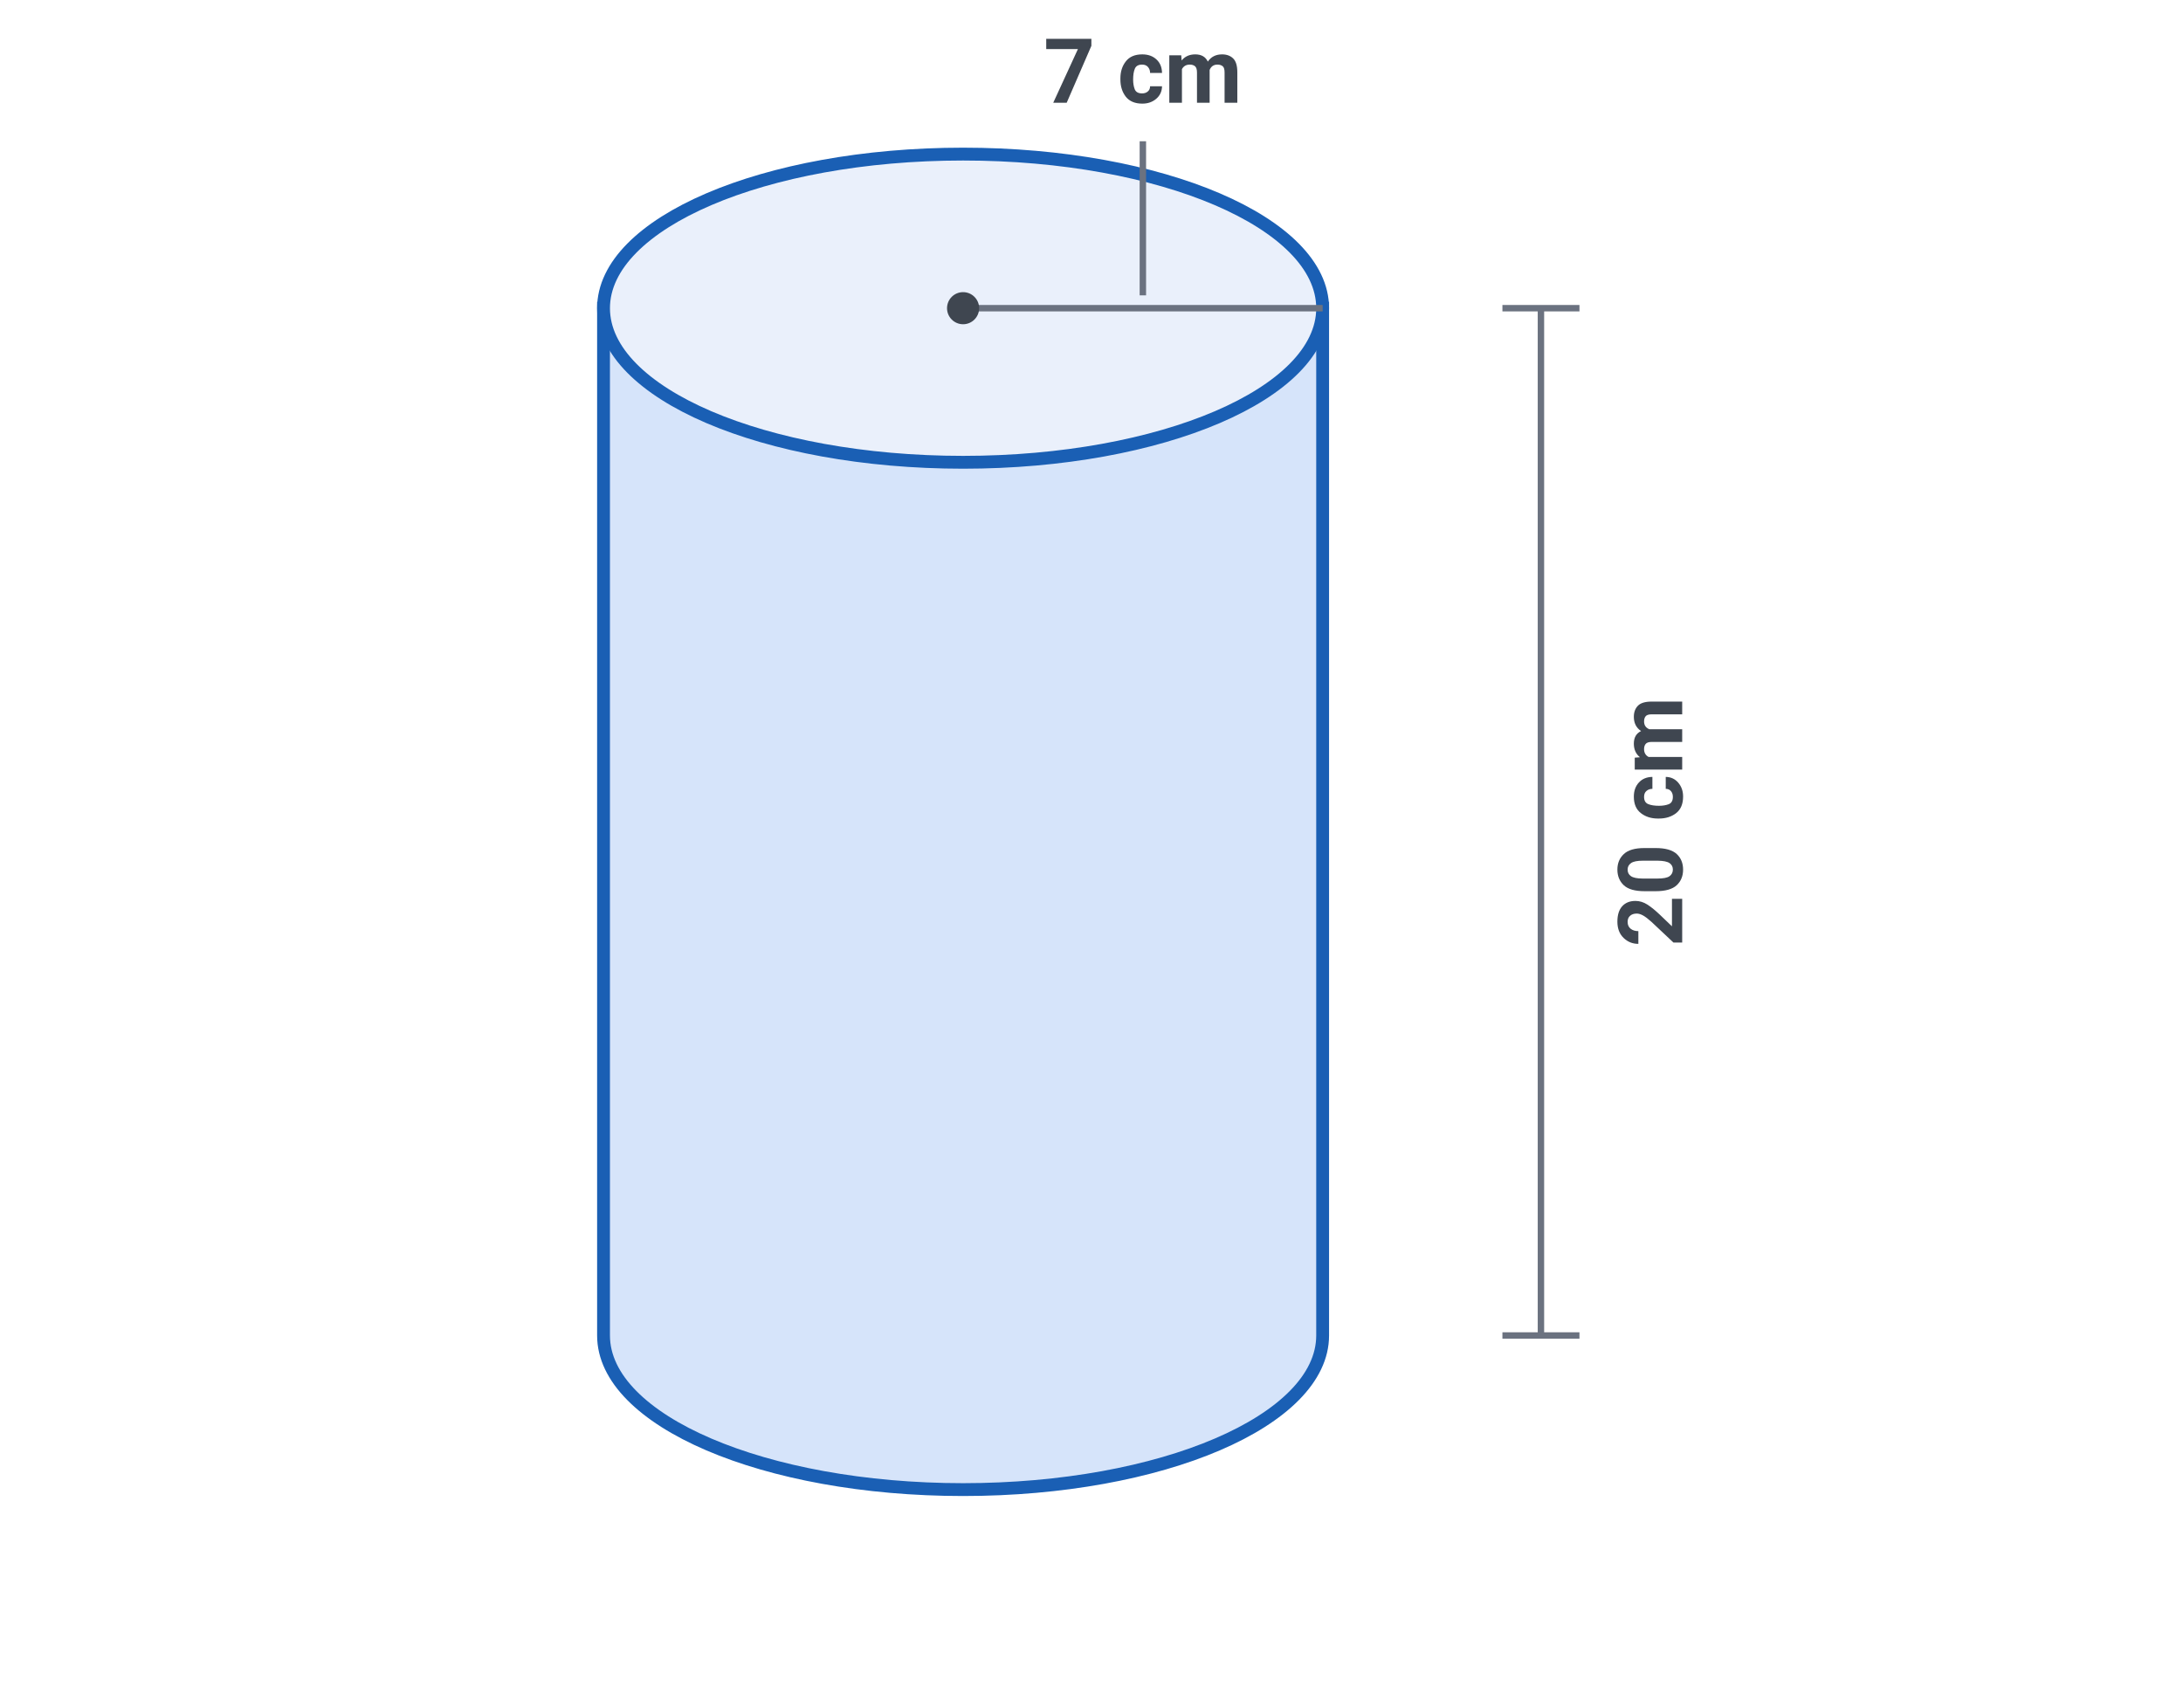
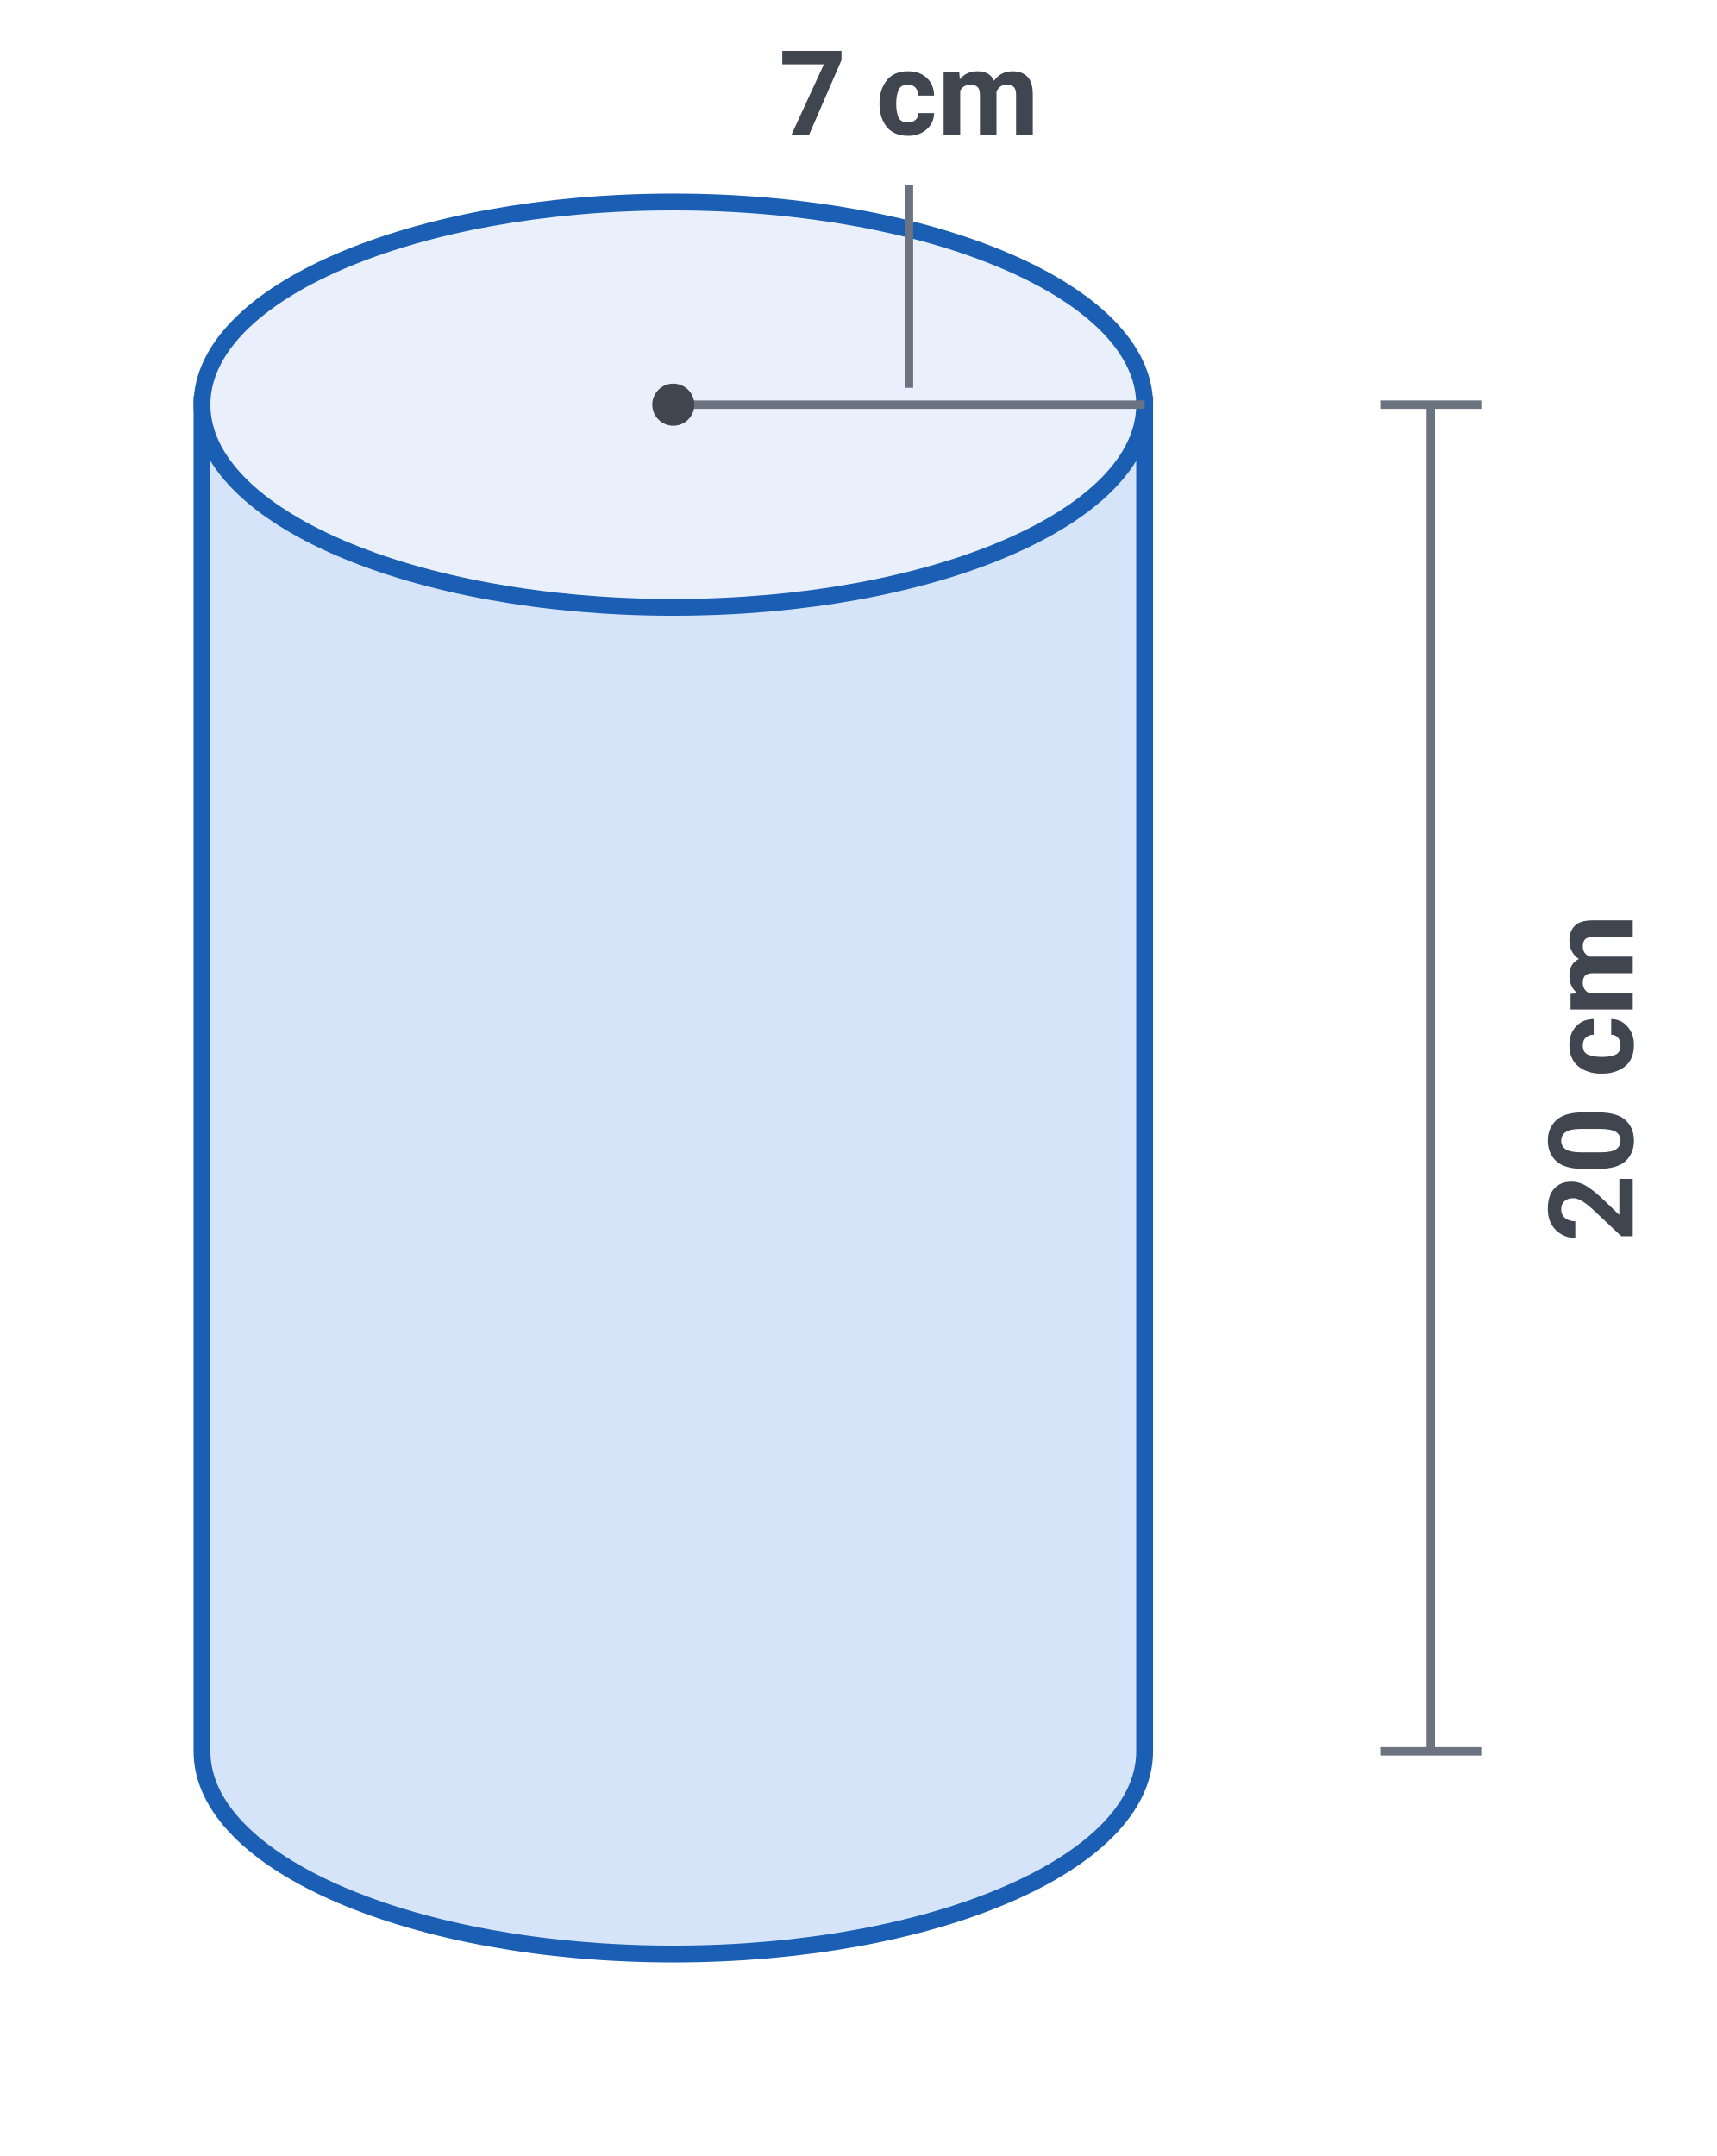
- <svg xmlns="http://www.w3.org/2000/svg" width="340" height="266" viewBox="0 0 340 266">
+ <svg xmlns="http://www.w3.org/2000/svg" width="204" height="256.16" viewBox="0 0 204 256.16">
  <style>
    text { font-family: system-ui, -apple-system, "Segoe UI", Roboto, Arial, sans-serif; }
-     .dim  { font-size: 14px; font-weight: 600; fill: #3f4650; }
+     .dim { font-size: 14px; font-weight: 600; fill: #3f4650; }
+     .note { font-size: 13px; fill: #6b7280; }
    .tick { stroke: #6b7280; stroke-width: 1; }
  </style>
-   <path d="M 94 48 L 94 208 A 56 24 0 0 0 206 208 L 206 48 Z" fill="#d6e4fa" stroke="#1a5fb4" stroke-width="2" />
-   <ellipse cx="150" cy="48" rx="56" ry="24" fill="#eaf0fb" stroke="#1a5fb4" stroke-width="2" />
-   <line class="tick" x1="150" y1="48" x2="206" y2="48" stroke="#3f4650" />
-   <circle cx="150" cy="48" r="2.5" fill="#3f4650" />
-   <line class="tick" x1="178" y1="22" x2="178" y2="46" />
-   <text class="dim" x="178" y="16" text-anchor="middle">7 cm</text>
-   <line class="tick" x1="240" y1="48" x2="240" y2="208" />
-   <line class="tick" x1="234" y1="48" x2="246" y2="48" />
-   <line class="tick" x1="234" y1="208" x2="246" y2="208" />
-   <text class="dim" x="262" y="128" text-anchor="middle" transform="rotate(-90 262 128)">20 cm</text>
+   <path d="M 24 48.08 L 24 208.08 A 56 24.08 0 0 0 136 208.08 L 136 48.08 Z" fill="#d6e4fa" stroke="#1a5fb4" stroke-width="2" />
+   <ellipse cx="80" cy="48.08" rx="56" ry="24.08" fill="#eaf0fb" stroke="#1a5fb4" stroke-width="2" />
+   <line class="tick" x1="80" y1="48.08" x2="136" y2="48.08" stroke="#3f4650" />
+   <circle cx="80" cy="48.08" r="2.5" fill="#3f4650" />
+   <line class="tick" x1="108" y1="22" x2="108" y2="46.08" />
+   <text class="dim" x="108" y="16" text-anchor="middle">7 cm</text>
+   <line class="tick" x1="170" y1="48.08" x2="170" y2="208.08" />
+   <line class="tick" x1="164" y1="48.08" x2="176" y2="48.08" />
+   <line class="tick" x1="164" y1="208.08" x2="176" y2="208.08" />
+   <text class="dim" x="194" y="128.08" text-anchor="middle" transform="rotate(-90 194 128.08)">20 cm</text>
</svg>
